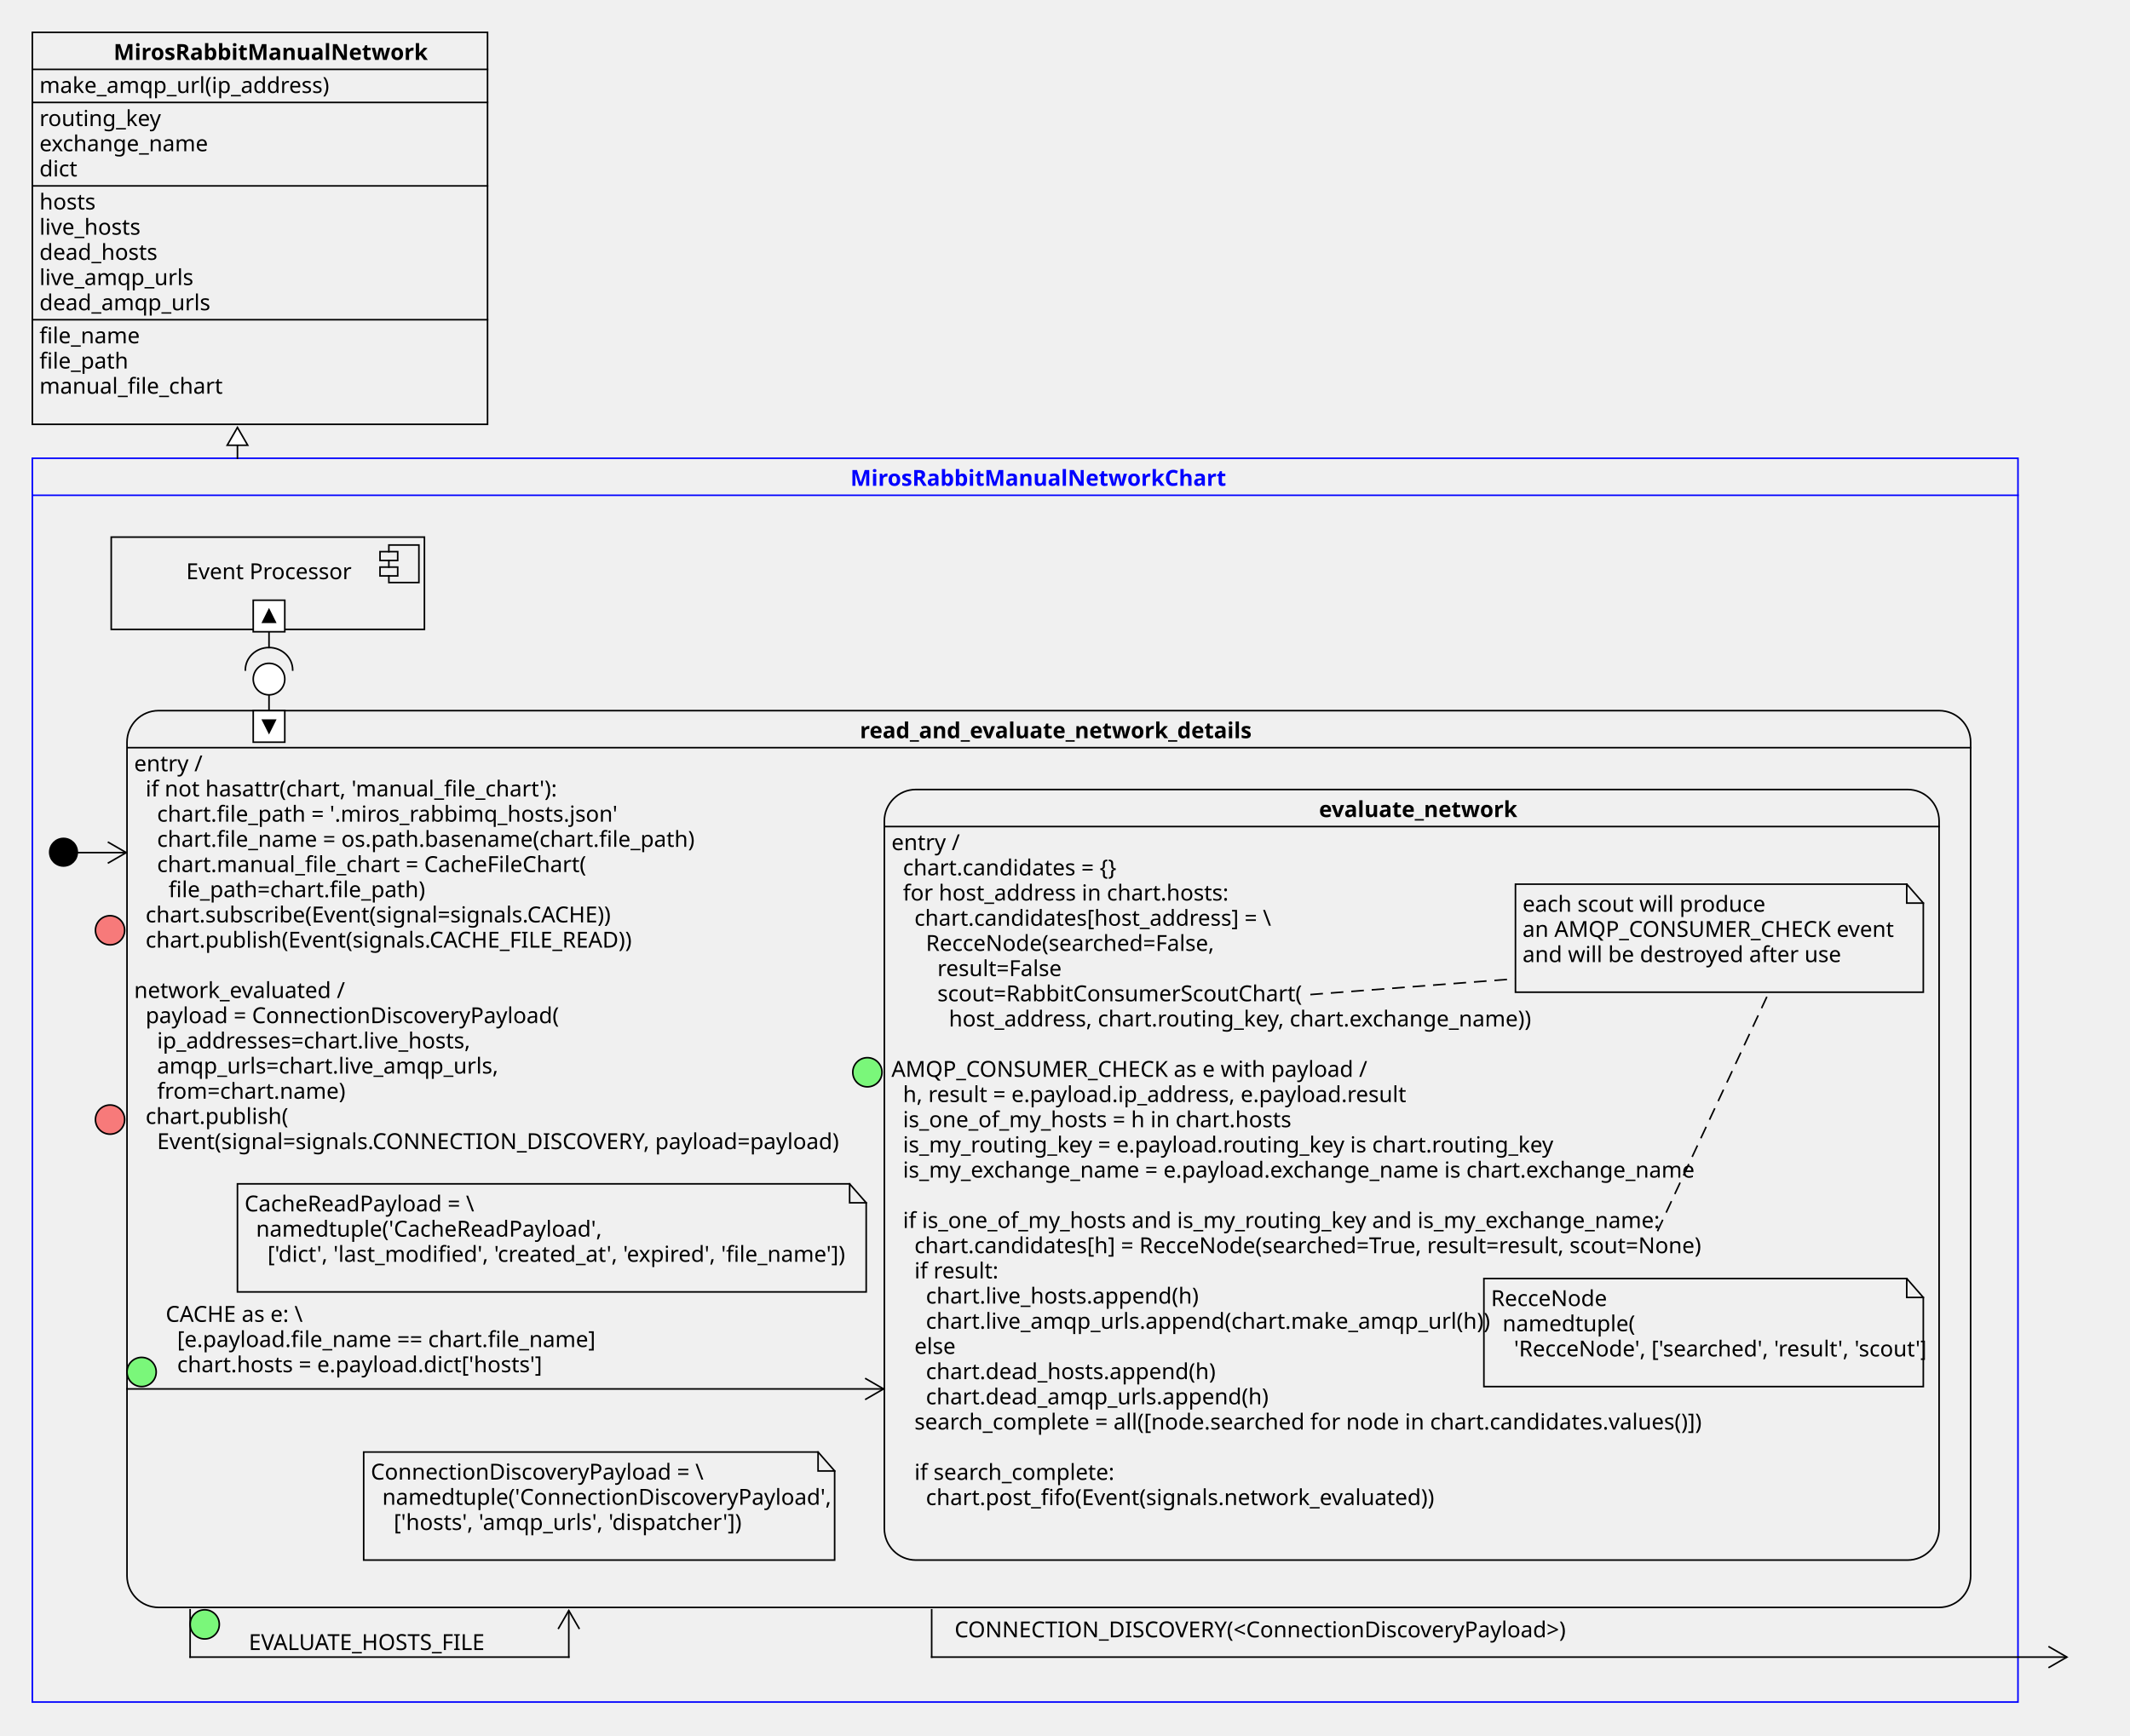
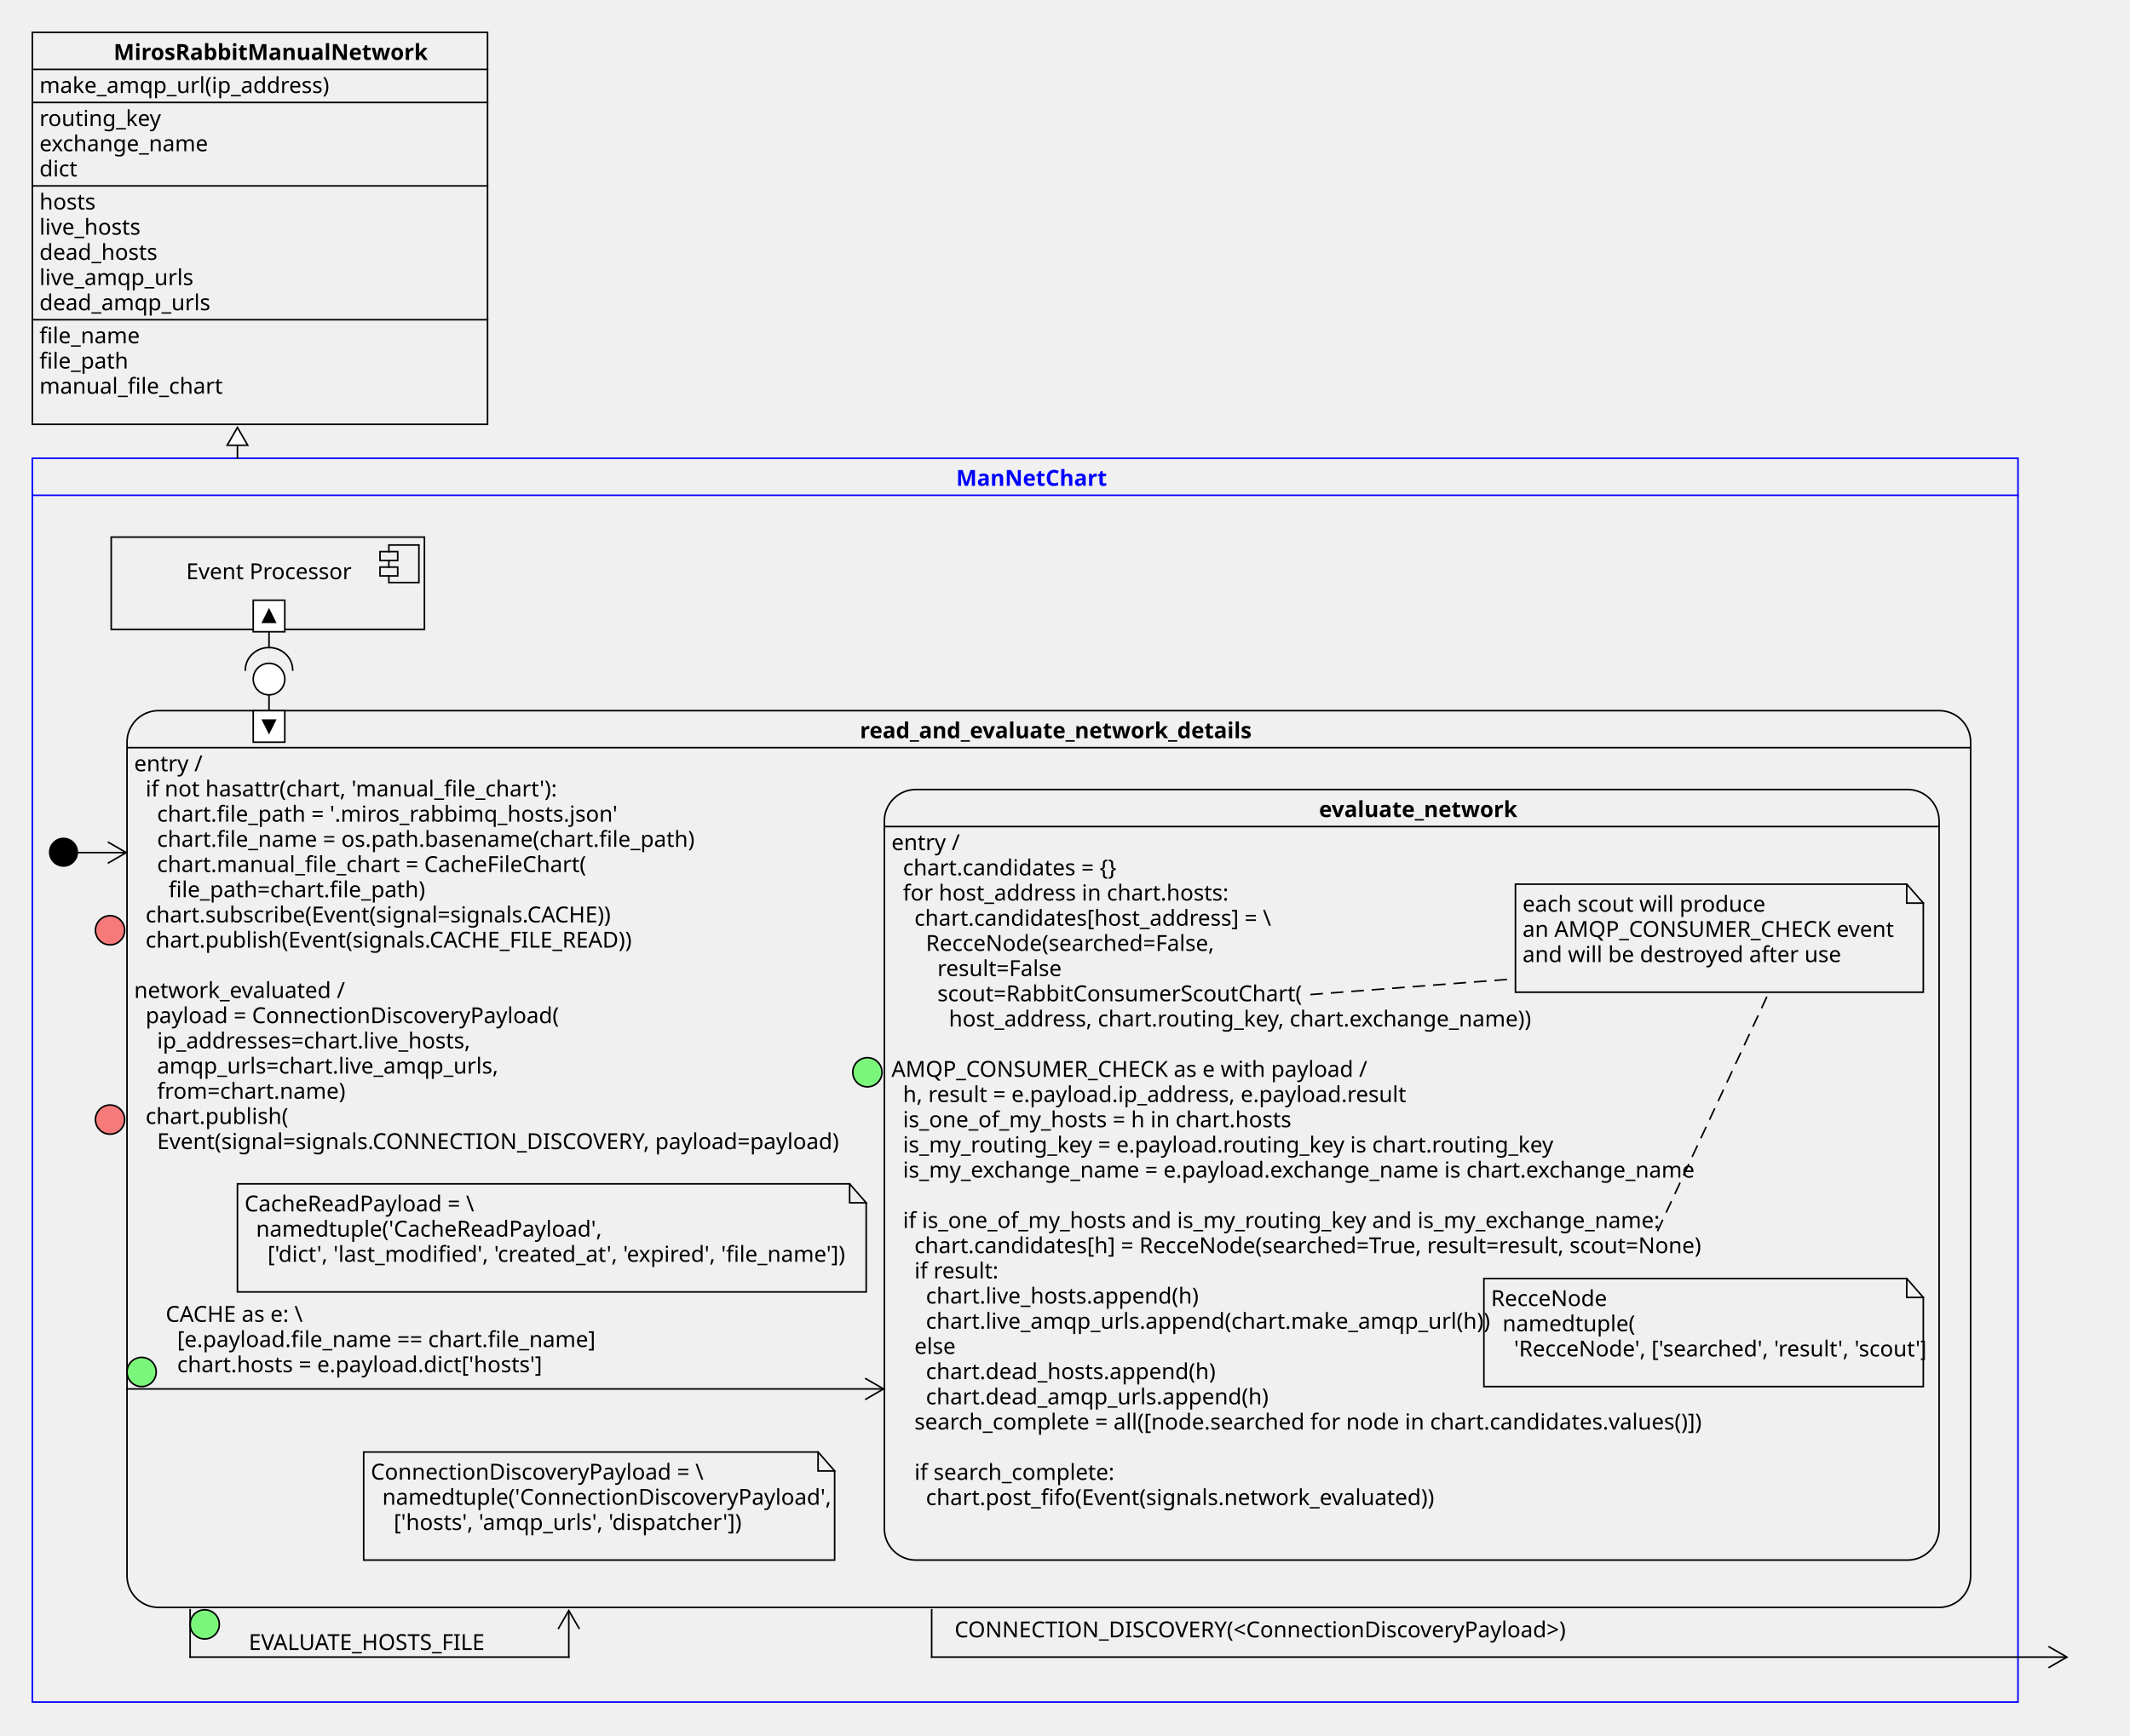
- <svg xmlns="http://www.w3.org/2000/svg" fill-opacity="1" color-rendering="auto" color-interpolation="auto" text-rendering="auto" stroke="black" stroke-linecap="square" width="1350" stroke-miterlimit="10" shape-rendering="auto" stroke-opacity="1" fill="black" stroke-dasharray="none" font-weight="normal" stroke-width="1" viewBox="170 40 1350 1100" height="1100" font-family="'Dialog'" font-style="normal" stroke-linejoin="miter" font-size="12px" stroke-dashoffset="0" image-rendering="auto">
+ <svg xmlns="http://www.w3.org/2000/svg" fill-opacity="1" color-rendering="auto" color-interpolation="auto" text-rendering="auto" stroke="black" stroke-linecap="square" width="1350" stroke-miterlimit="10" shape-rendering="auto" stroke-opacity="1" fill="black" stroke-dasharray="none" font-weight="normal" stroke-width="1" viewBox="60 40 1350 1100" height="1100" font-family="'Dialog'" font-style="normal" stroke-linejoin="miter" font-size="12px" stroke-dashoffset="0" image-rendering="auto">
  <defs id="genericDefs" />
  <g>
    <defs id="defs1">
      <clipPath clipPathUnits="userSpaceOnUse" id="clipPath1">
        <path d="M0 0 L2147483647 0 L2147483647 2147483647 L0 2147483647 L0 0 Z" />
      </clipPath>
      <clipPath clipPathUnits="userSpaceOnUse" id="clipPath2">
        <path d="M0 0 L0 20 L20 20 L20 0 Z" />
      </clipPath>
      <clipPath clipPathUnits="userSpaceOnUse" id="clipPath3">
        <path d="M0 0 L0 70 L260 70 L260 0 Z" />
      </clipPath>
      <clipPath clipPathUnits="userSpaceOnUse" id="clipPath4">
        <path d="M0 0 L0 70 L280 70 L280 0 Z" />
      </clipPath>
      <clipPath clipPathUnits="userSpaceOnUse" id="clipPath5">
        <path d="M0 0 L0 790 L1260 790 L1260 0 Z" />
      </clipPath>
      <clipPath clipPathUnits="userSpaceOnUse" id="clipPath6">
        <path d="M0 0 L0 30 L440 30 L440 0 Z" />
      </clipPath>
      <clipPath clipPathUnits="userSpaceOnUse" id="clipPath7">
        <path d="M0 0 L0 490 L670 490 L670 0 Z" />
      </clipPath>
      <clipPath clipPathUnits="userSpaceOnUse" id="clipPath8">
        <path d="M0 0 L0 80 L410 80 L410 0 Z" />
      </clipPath>
      <clipPath clipPathUnits="userSpaceOnUse" id="clipPath9">
        <path d="M0 0 L0 70 L400 70 L400 0 Z" />
      </clipPath>
      <clipPath clipPathUnits="userSpaceOnUse" id="clipPath10">
        <path d="M0 0 L0 70 L300 70 L300 0 Z" />
      </clipPath>
      <clipPath clipPathUnits="userSpaceOnUse" id="clipPath11">
        <path d="M0 0 L0 60 L200 60 L200 0 Z" />
      </clipPath>
      <clipPath clipPathUnits="userSpaceOnUse" id="clipPath12">
        <path d="M0 0 L0 570 L1170 570 L1170 0 Z" />
      </clipPath>
      <clipPath clipPathUnits="userSpaceOnUse" id="clipPath13">
        <path d="M0 0 L0 250 L290 250 L290 0 Z" />
      </clipPath>
      <clipPath clipPathUnits="userSpaceOnUse" id="clipPath14">
        <path d="M0 0 L0 30 L70 30 L70 0 Z" />
      </clipPath>
      <clipPath clipPathUnits="userSpaceOnUse" id="clipPath15">
        <path d="M0 0 L0 60 L270 60 L270 0 Z" />
      </clipPath>
      <clipPath clipPathUnits="userSpaceOnUse" id="clipPath16">
        <path d="M0 0 L0 180 L100 180 L100 0 Z" />
      </clipPath>
      <clipPath clipPathUnits="userSpaceOnUse" id="clipPath17">
        <path d="M0 0 L0 40 L160 40 L160 0 Z" />
      </clipPath>
      <clipPath clipPathUnits="userSpaceOnUse" id="clipPath18">
        <path d="M0 0 L0 50 L30 50 L30 0 Z" />
      </clipPath>
      <clipPath clipPathUnits="userSpaceOnUse" id="clipPath19">
        <path d="M0 0 L0 60 L750 60 L750 0 Z" />
      </clipPath>
      <clipPath clipPathUnits="userSpaceOnUse" id="clipPath20">
        <path d="M0 0 L0 40 L510 40 L510 0 Z" />
      </clipPath>
      <clipPath clipPathUnits="userSpaceOnUse" id="clipPath21">
        <path d="M0 0 L0 60 L50 60 L50 0 Z" />
      </clipPath>
      <clipPath clipPathUnits="userSpaceOnUse" id="clipPath22">
        <path d="M0 0 L0 60 L30 60 L30 0 Z" />
      </clipPath>
    </defs>
-     <g transform="translate(200,570)">
+     <g transform="translate(90,570)">
      <circle r="8.75" clip-path="url(#clipPath2)" cx="10.25" cy="10.25" stroke="none" />
      <circle fill="none" r="8.75" clip-path="url(#clipPath2)" cx="10.25" cy="10.25" />
    </g>
-     <g fill="rgb(0,255,0)" fill-opacity="0.49" transform="translate(290,1060)" stroke-opacity="0.49" stroke="rgb(0,255,0)">
-       <circle r="9.25" clip-path="url(#clipPath2)" cx="9.75" cy="9.75" stroke="none" />
-     </g>
-     <g transform="translate(290,1060)">
-       <circle fill="none" r="9.25" clip-path="url(#clipPath2)" cx="9.75" cy="9.75" />
-     </g>
-     <g fill="rgb(255,255,255)" fill-opacity="0" transform="translate(1130,600)" stroke-opacity="0" stroke="rgb(255,255,255)">
+     <g fill="rgb(0,255,0)" fill-opacity="0.49" transform="translate(180,1060)" stroke-opacity="0.49" stroke="rgb(0,255,0)">
+       <circle r="9.25" clip-path="url(#clipPath2)" cx="9.75" cy="9.75" stroke="none" />
+     </g>
+     <g transform="translate(180,1060)">
+       <circle fill="none" r="9.25" clip-path="url(#clipPath2)" cx="9.75" cy="9.75" />
+     </g>
+     <g fill="rgb(255,255,255)" fill-opacity="0" transform="translate(1020,600)" stroke-opacity="0" stroke="rgb(255,255,255)">
      <path d="M0.5 0.5 L248.5 0.5 L259 12.5 L259 69 L0.5 69 Z" stroke="none" clip-path="url(#clipPath3)" />
    </g>
-     <g transform="translate(1130,600)">
+     <g transform="translate(1020,600)">
      <path fill="none" d="M0.5 0.5 L248.5 0.5 L259 12.5 L259 69 L0.5 69 Z" clip-path="url(#clipPath3)" />
      <path fill="none" d="M248.5 0.5 L248.5 12.5 L259 12.5" clip-path="url(#clipPath3)" />
      <text x="5" font-size="14px" y="17.969" clip-path="url(#clipPath3)" font-family="sans-serif" stroke="none" xml:space="preserve">each scout will produce</text>
      <text x="5" font-size="14px" y="33.938" clip-path="url(#clipPath3)" font-family="sans-serif" stroke="none" xml:space="preserve">an AMQP_CONSUMER_CHECK event</text>
      <text x="5" font-size="14px" y="49.906" clip-path="url(#clipPath3)" font-family="sans-serif" stroke="none" xml:space="preserve">and will be destroyed after use</text>
    </g>
-     <g fill="rgb(0,255,0)" fill-opacity="0.49" transform="translate(710,710)" stroke-opacity="0.49" stroke="rgb(0,255,0)">
-       <circle r="9.25" clip-path="url(#clipPath2)" cx="9.75" cy="9.75" stroke="none" />
-     </g>
-     <g transform="translate(710,710)">
-       <circle fill="none" r="9.25" clip-path="url(#clipPath2)" cx="9.75" cy="9.75" />
-     </g>
-     <g fill="rgb(255,255,255)" fill-opacity="0" transform="translate(1110,850)" stroke-opacity="0" stroke="rgb(255,255,255)">
+     <g fill="rgb(0,255,0)" fill-opacity="0.49" transform="translate(600,710)" stroke-opacity="0.49" stroke="rgb(0,255,0)">
+       <circle r="9.25" clip-path="url(#clipPath2)" cx="9.75" cy="9.75" stroke="none" />
+     </g>
+     <g transform="translate(600,710)">
+       <circle fill="none" r="9.25" clip-path="url(#clipPath2)" cx="9.75" cy="9.75" />
+     </g>
+     <g fill="rgb(255,255,255)" fill-opacity="0" transform="translate(1000,850)" stroke-opacity="0" stroke="rgb(255,255,255)">
      <path d="M0.5 0.5 L268.5 0.5 L279 12.5 L279 69 L0.5 69 Z" stroke="none" clip-path="url(#clipPath4)" />
    </g>
-     <g transform="translate(1110,850)">
+     <g transform="translate(1000,850)">
      <path fill="none" d="M0.5 0.5 L268.5 0.5 L279 12.5 L279 69 L0.5 69 Z" clip-path="url(#clipPath4)" />
      <path fill="none" d="M268.5 0.5 L268.5 12.5 L279 12.5" clip-path="url(#clipPath4)" />
      <text x="5" font-size="14px" y="17.969" clip-path="url(#clipPath4)" font-family="sans-serif" stroke="none" xml:space="preserve">RecceNode</text>
      <text x="5" font-size="14px" y="33.938" clip-path="url(#clipPath4)" font-family="sans-serif" stroke="none" xml:space="preserve">  namedtuple(</text>
      <text x="5" font-size="14px" y="49.906" clip-path="url(#clipPath4)" font-family="sans-serif" stroke="none" xml:space="preserve">    'RecceNode', ['searched', 'result', 'scout'])</text>
    </g>
-     <g fill="rgb(255,0,0)" fill-opacity="0.49" transform="translate(230,620)" stroke-opacity="0.49" stroke="rgb(255,0,0)">
-       <circle r="9.25" clip-path="url(#clipPath2)" cx="9.75" cy="9.75" stroke="none" />
-     </g>
-     <g transform="translate(230,620)">
-       <circle fill="none" r="9.25" clip-path="url(#clipPath2)" cx="9.75" cy="9.75" />
-     </g>
-     <g fill="rgb(255,255,255)" fill-opacity="0" transform="translate(190,330)" stroke-opacity="0" stroke="rgb(255,255,255)">
+     <g fill="rgb(255,0,0)" fill-opacity="0.49" transform="translate(120,620)" stroke-opacity="0.49" stroke="rgb(255,0,0)">
+       <circle r="9.25" clip-path="url(#clipPath2)" cx="9.75" cy="9.75" stroke="none" />
+     </g>
+     <g transform="translate(120,620)">
+       <circle fill="none" r="9.25" clip-path="url(#clipPath2)" cx="9.75" cy="9.75" />
+     </g>
+     <g fill="rgb(255,255,255)" fill-opacity="0" transform="translate(80,330)" stroke-opacity="0" stroke="rgb(255,255,255)">
      <rect x="0.5" width="1258.5" height="788.5" y="0.5" clip-path="url(#clipPath5)" stroke="none" />
    </g>
-     <g fill="blue" transform="translate(190,330)" stroke="blue">
+     <g fill="blue" transform="translate(80,330)" stroke="blue">
      <rect fill="none" x="0.5" width="1258.5" height="788.5" y="0.5" clip-path="url(#clipPath5)" />
-       <text x="519" font-size="14px" y="17.969" clip-path="url(#clipPath5)" font-family="sans-serif" stroke="none" font-weight="bold" xml:space="preserve">MirosRabbitManualNetworkChart</text>
+       <text x="586" font-size="14px" y="17.969" clip-path="url(#clipPath5)" font-family="sans-serif" stroke="none" font-weight="bold" xml:space="preserve">ManNetChart</text>
      <path fill="none" d="M1 23.969 L1259 23.969" clip-path="url(#clipPath5)" />
    </g>
-     <g font-family="sans-serif" font-size="14px" transform="translate(770,1060)">
+     <g font-family="sans-serif" font-size="14px" transform="translate(660,1060)">
      <text x="5" xml:space="preserve" y="17.969" clip-path="url(#clipPath6)" stroke="none">CONNECTION_DISCOVERY(&lt;ConnectionDiscoveryPayload&gt;)</text>
    </g>
-     <g fill="rgb(255,0,0)" fill-opacity="0.49" transform="translate(230,740)" stroke-opacity="0.49" stroke="rgb(255,0,0)">
-       <circle r="9.25" clip-path="url(#clipPath2)" cx="9.75" cy="9.75" stroke="none" />
-     </g>
-     <g transform="translate(230,740)">
-       <circle fill="none" r="9.25" clip-path="url(#clipPath2)" cx="9.75" cy="9.75" />
-     </g>
-     <g fill="rgb(255,255,255)" fill-opacity="0" transform="translate(730,540)" stroke-opacity="0" stroke="rgb(255,255,255)">
+     <g fill="rgb(255,0,0)" fill-opacity="0.49" transform="translate(120,740)" stroke-opacity="0.49" stroke="rgb(255,0,0)">
+       <circle r="9.25" clip-path="url(#clipPath2)" cx="9.75" cy="9.75" stroke="none" />
+     </g>
+     <g transform="translate(120,740)">
+       <circle fill="none" r="9.25" clip-path="url(#clipPath2)" cx="9.75" cy="9.75" />
+     </g>
+     <g fill="rgb(255,255,255)" fill-opacity="0" transform="translate(620,540)" stroke-opacity="0" stroke="rgb(255,255,255)">
      <rect x="0.5" y="0.5" clip-path="url(#clipPath7)" width="668.5" rx="20" ry="20" height="488.5" stroke="none" />
    </g>
-     <g transform="translate(730,540)">
+     <g transform="translate(620,540)">
      <rect x="0.5" y="0.5" clip-path="url(#clipPath7)" fill="none" width="668.5" rx="20" ry="20" height="488.5" />
      <text x="276" font-size="14px" y="17.969" clip-path="url(#clipPath7)" font-family="sans-serif" stroke="none" font-weight="bold" xml:space="preserve">evaluate_network</text>
      <path fill="none" d="M1 23.969 L669 23.969" clip-path="url(#clipPath7)" />
      <text x="5" font-size="14px" y="38.938" clip-path="url(#clipPath7)" font-family="sans-serif" stroke="none" xml:space="preserve">entry /</text>
      <text x="5" font-size="14px" y="54.906" clip-path="url(#clipPath7)" font-family="sans-serif" stroke="none" xml:space="preserve">  chart.candidates = {}</text>
      <text x="5" font-size="14px" y="70.875" clip-path="url(#clipPath7)" font-family="sans-serif" stroke="none" xml:space="preserve">  for host_address in chart.hosts:</text>
      <text x="5" font-size="14px" y="86.844" clip-path="url(#clipPath7)" font-family="sans-serif" stroke="none" xml:space="preserve">    chart.candidates[host_address] = \</text>
      <text x="5" font-size="14px" y="102.812" clip-path="url(#clipPath7)" font-family="sans-serif" stroke="none" xml:space="preserve">      RecceNode(searched=False, </text>
      <text x="5" font-size="14px" y="118.781" clip-path="url(#clipPath7)" font-family="sans-serif" stroke="none" xml:space="preserve">        result=False</text>
      <text x="5" font-size="14px" y="134.75" clip-path="url(#clipPath7)" font-family="sans-serif" stroke="none" xml:space="preserve">        scout=RabbitConsumerScoutChart(</text>
      <text x="5" font-size="14px" y="150.719" clip-path="url(#clipPath7)" font-family="sans-serif" stroke="none" xml:space="preserve">          host_address, chart.routing_key, chart.exchange_name))</text>
      <text x="5" font-size="14px" y="182.656" clip-path="url(#clipPath7)" font-family="sans-serif" stroke="none" xml:space="preserve">AMQP_CONSUMER_CHECK as e with payload /</text>
      <text x="5" font-size="14px" y="198.625" clip-path="url(#clipPath7)" font-family="sans-serif" stroke="none" xml:space="preserve">  h, result = e.payload.ip_address, e.payload.result</text>
      <text x="5" font-size="14px" y="214.594" clip-path="url(#clipPath7)" font-family="sans-serif" stroke="none" xml:space="preserve">  is_one_of_my_hosts = h in chart.hosts</text>
      <text x="5" font-size="14px" y="230.562" clip-path="url(#clipPath7)" font-family="sans-serif" stroke="none" xml:space="preserve">  is_my_routing_key = e.payload.routing_key is chart.routing_key</text>
      <text x="5" font-size="14px" y="246.531" clip-path="url(#clipPath7)" font-family="sans-serif" stroke="none" xml:space="preserve">  is_my_exchange_name = e.payload.exchange_name is chart.exchange_name</text>
      <text x="5" font-size="14px" y="278.469" clip-path="url(#clipPath7)" font-family="sans-serif" stroke="none" xml:space="preserve">  if is_one_of_my_hosts and is_my_routing_key and is_my_exchange_name:</text>
      <text x="5" font-size="14px" y="294.438" clip-path="url(#clipPath7)" font-family="sans-serif" stroke="none" xml:space="preserve">    chart.candidates[h] = RecceNode(searched=True, result=result, scout=None)</text>
      <text x="5" font-size="14px" y="310.406" clip-path="url(#clipPath7)" font-family="sans-serif" stroke="none" xml:space="preserve">    if result:</text>
      <text x="5" font-size="14px" y="326.375" clip-path="url(#clipPath7)" font-family="sans-serif" stroke="none" xml:space="preserve">      chart.live_hosts.append(h)</text>
      <text x="5" font-size="14px" y="342.344" clip-path="url(#clipPath7)" font-family="sans-serif" stroke="none" xml:space="preserve">      chart.live_amqp_urls.append(chart.make_amqp_url(h))</text>
      <text x="5" font-size="14px" y="358.312" clip-path="url(#clipPath7)" font-family="sans-serif" stroke="none" xml:space="preserve">    else</text>
      <text x="5" font-size="14px" y="374.281" clip-path="url(#clipPath7)" font-family="sans-serif" stroke="none" xml:space="preserve">      chart.dead_hosts.append(h)</text>
      <text x="5" font-size="14px" y="390.25" clip-path="url(#clipPath7)" font-family="sans-serif" stroke="none" xml:space="preserve">      chart.dead_amqp_urls.append(h)</text>
      <text x="5" font-size="14px" y="406.219" clip-path="url(#clipPath7)" font-family="sans-serif" stroke="none" xml:space="preserve">    search_complete = all([node.searched for node in chart.candidates.values()])</text>
      <text x="5" font-size="14px" y="438.156" clip-path="url(#clipPath7)" font-family="sans-serif" stroke="none" xml:space="preserve">    if search_complete:</text>
      <text x="5" font-size="14px" y="454.125" clip-path="url(#clipPath7)" font-family="sans-serif" stroke="none" xml:space="preserve">      chart.post_fifo(Event(signals.network_evaluated))</text>
      <text x="5" font-size="14px" y="470.094" clip-path="url(#clipPath7)" font-family="sans-serif" stroke="none" xml:space="preserve">               </text>
      <text x="5" font-size="14px" y="486.062" clip-path="url(#clipPath7)" font-family="sans-serif" stroke="none" xml:space="preserve">  </text>
      <text x="5" font-size="14px" y="502.031" clip-path="url(#clipPath7)" font-family="sans-serif" stroke="none" xml:space="preserve">  </text>
    </g>
-     <g font-family="sans-serif" font-size="14px" transform="translate(270,860)">
+     <g font-family="sans-serif" font-size="14px" transform="translate(160,860)">
      <text x="5" xml:space="preserve" y="17.969" clip-path="url(#clipPath8)" stroke="none">CACHE as e: \</text>
      <text x="5" xml:space="preserve" y="33.938" clip-path="url(#clipPath8)" stroke="none">  [e.payload.file_name == chart.file_name]</text>
      <text x="5" xml:space="preserve" y="49.906" clip-path="url(#clipPath8)" stroke="none">  chart.hosts = e.payload.dict['hosts']</text>
      <text x="5" xml:space="preserve" y="81.844" clip-path="url(#clipPath8)" stroke="none">    </text>
      <text x="5" xml:space="preserve" y="97.812" clip-path="url(#clipPath8)" stroke="none">  </text>
    </g>
-     <g fill="rgb(255,255,255)" fill-opacity="0" transform="translate(320,790)" stroke-opacity="0" stroke="rgb(255,255,255)">
+     <g fill="rgb(255,255,255)" fill-opacity="0" transform="translate(210,790)" stroke-opacity="0" stroke="rgb(255,255,255)">
      <path d="M0.5 0.5 L388.5 0.5 L399 12.5 L399 69 L0.5 69 Z" stroke="none" clip-path="url(#clipPath9)" />
    </g>
-     <g transform="translate(320,790)">
+     <g transform="translate(210,790)">
      <path fill="none" d="M0.5 0.5 L388.5 0.5 L399 12.5 L399 69 L0.5 69 Z" clip-path="url(#clipPath9)" />
      <path fill="none" d="M388.5 0.5 L388.5 12.5 L399 12.5" clip-path="url(#clipPath9)" />
      <text x="5" font-size="14px" y="17.969" clip-path="url(#clipPath9)" font-family="sans-serif" stroke="none" xml:space="preserve">CacheReadPayload = \</text>
      <text x="5" font-size="14px" y="33.938" clip-path="url(#clipPath9)" font-family="sans-serif" stroke="none" xml:space="preserve">  namedtuple('CacheReadPayload',</text>
      <text x="5" font-size="14px" y="49.906" clip-path="url(#clipPath9)" font-family="sans-serif" stroke="none" xml:space="preserve">    ['dict', 'last_modified', 'created_at', 'expired', 'file_name'])</text>
    </g>
-     <g fill="rgb(0,255,0)" fill-opacity="0.49" transform="translate(250,900)" stroke-opacity="0.49" stroke="rgb(0,255,0)">
-       <circle r="9.25" clip-path="url(#clipPath2)" cx="9.75" cy="9.75" stroke="none" />
-     </g>
-     <g transform="translate(250,900)">
-       <circle fill="none" r="9.25" clip-path="url(#clipPath2)" cx="9.75" cy="9.75" />
-     </g>
-     <g fill="rgb(255,255,255)" fill-opacity="0" transform="translate(400,960)" stroke-opacity="0" stroke="rgb(255,255,255)">
+     <g fill="rgb(0,255,0)" fill-opacity="0.49" transform="translate(140,900)" stroke-opacity="0.49" stroke="rgb(0,255,0)">
+       <circle r="9.25" clip-path="url(#clipPath2)" cx="9.75" cy="9.75" stroke="none" />
+     </g>
+     <g transform="translate(140,900)">
+       <circle fill="none" r="9.25" clip-path="url(#clipPath2)" cx="9.75" cy="9.75" />
+     </g>
+     <g fill="rgb(255,255,255)" fill-opacity="0" transform="translate(290,960)" stroke-opacity="0" stroke="rgb(255,255,255)">
      <path d="M0.5 0.5 L288.5 0.5 L299 12.5 L299 69 L0.5 69 Z" stroke="none" clip-path="url(#clipPath10)" />
    </g>
-     <g transform="translate(400,960)">
+     <g transform="translate(290,960)">
      <path fill="none" d="M0.5 0.5 L288.5 0.5 L299 12.5 L299 69 L0.5 69 Z" clip-path="url(#clipPath10)" />
      <path fill="none" d="M288.5 0.5 L288.5 12.5 L299 12.5" clip-path="url(#clipPath10)" />
      <text x="5" font-size="14px" y="17.969" clip-path="url(#clipPath10)" font-family="sans-serif" stroke="none" xml:space="preserve">ConnectionDiscoveryPayload = \</text>
      <text x="5" font-size="14px" y="33.938" clip-path="url(#clipPath10)" font-family="sans-serif" stroke="none" xml:space="preserve">  namedtuple('ConnectionDiscoveryPayload',</text>
      <text x="5" font-size="14px" y="49.906" clip-path="url(#clipPath10)" font-family="sans-serif" stroke="none" xml:space="preserve">    ['hosts', 'amqp_urls', 'dispatcher'])</text>
    </g>
-     <g fill="rgb(255,255,255)" fill-opacity="0" transform="translate(240,380)" stroke-opacity="0" stroke="rgb(255,255,255)">
+     <g fill="rgb(255,255,255)" fill-opacity="0" transform="translate(130,380)" stroke-opacity="0" stroke="rgb(255,255,255)">
      <rect x="170.86" width="11.2" height="5.6" y="9.7" clip-path="url(#clipPath11)" stroke="none" />
    </g>
-     <g transform="translate(240,380)">
+     <g transform="translate(130,380)">
      <rect fill="none" x="170.86" width="11.2" height="5.6" y="9.7" clip-path="url(#clipPath11)" />
    </g>
-     <g fill="rgb(255,255,255)" fill-opacity="0" transform="translate(240,380)" stroke-opacity="0" stroke="rgb(255,255,255)">
+     <g fill="rgb(255,255,255)" fill-opacity="0" transform="translate(130,380)" stroke-opacity="0" stroke="rgb(255,255,255)">
      <rect x="170.86" width="11.2" height="5.6" y="19.5" clip-path="url(#clipPath11)" stroke="none" />
    </g>
-     <g transform="translate(240,380)">
+     <g transform="translate(130,380)">
      <rect fill="none" x="170.86" width="11.2" height="5.6" y="19.5" clip-path="url(#clipPath11)" />
      <path fill="none" d="M176.46 15.3 L176.46 19.5" clip-path="url(#clipPath11)" />
      <path fill="none" d="M176.46 9.7 L176.46 5.5 L195.5 5.5 L195.5 29.3 L176.46 29.3 L176.46 25.1" clip-path="url(#clipPath11)" />
    </g>
-     <g fill="rgb(255,255,255)" fill-opacity="0" transform="translate(240,380)" stroke-opacity="0" stroke="rgb(255,255,255)">
+     <g fill="rgb(255,255,255)" fill-opacity="0" transform="translate(130,380)" stroke-opacity="0" stroke="rgb(255,255,255)">
      <rect x="0.5" width="198.5" height="58.5" y="0.5" clip-path="url(#clipPath11)" stroke="none" />
    </g>
-     <g transform="translate(240,380)">
+     <g transform="translate(130,380)">
      <rect fill="none" x="0.5" width="198.5" height="58.5" y="0.5" clip-path="url(#clipPath11)" />
      <text x="48" font-size="14px" y="27.169" clip-path="url(#clipPath11)" font-family="sans-serif" stroke="none" xml:space="preserve">Event Processor</text>
    </g>
-     <g fill="rgb(255,255,255)" fill-opacity="0" transform="translate(250,490)" stroke-opacity="0" stroke="rgb(255,255,255)">
+     <g fill="rgb(255,255,255)" fill-opacity="0" transform="translate(140,490)" stroke-opacity="0" stroke="rgb(255,255,255)">
      <rect x="0.5" y="0.5" clip-path="url(#clipPath12)" width="1168.5" rx="20" ry="20" height="568.5" stroke="none" />
    </g>
-     <g transform="translate(250,490)">
+     <g transform="translate(140,490)">
      <rect x="0.5" y="0.5" clip-path="url(#clipPath12)" fill="none" width="1168.5" rx="20" ry="20" height="568.5" />
      <text x="465" font-size="14px" y="17.969" clip-path="url(#clipPath12)" font-family="sans-serif" stroke="none" font-weight="bold" xml:space="preserve">read_and_evaluate_network_details</text>
      <path fill="none" d="M1 23.969 L1169 23.969" clip-path="url(#clipPath12)" />
      <text x="5" font-size="14px" y="38.938" clip-path="url(#clipPath12)" font-family="sans-serif" stroke="none" xml:space="preserve">entry /</text>
      <text x="5" font-size="14px" y="54.906" clip-path="url(#clipPath12)" font-family="sans-serif" stroke="none" xml:space="preserve">  if not hasattr(chart, 'manual_file_chart'):</text>
      <text x="5" font-size="14px" y="70.875" clip-path="url(#clipPath12)" font-family="sans-serif" stroke="none" xml:space="preserve">    chart.file_path = '.miros_rabbimq_hosts.json'</text>
      <text x="5" font-size="14px" y="86.844" clip-path="url(#clipPath12)" font-family="sans-serif" stroke="none" xml:space="preserve">    chart.file_name = os.path.basename(chart.file_path)</text>
      <text x="5" font-size="14px" y="102.812" clip-path="url(#clipPath12)" font-family="sans-serif" stroke="none" xml:space="preserve">    chart.manual_file_chart = CacheFileChart(</text>
      <text x="5" font-size="14px" y="118.781" clip-path="url(#clipPath12)" font-family="sans-serif" stroke="none" xml:space="preserve">      file_path=chart.file_path)</text>
      <text x="5" font-size="14px" y="134.75" clip-path="url(#clipPath12)" font-family="sans-serif" stroke="none" xml:space="preserve">  chart.subscribe(Event(signal=signals.CACHE))</text>
      <text x="5" font-size="14px" y="150.719" clip-path="url(#clipPath12)" font-family="sans-serif" stroke="none" xml:space="preserve">  chart.publish(Event(signals.CACHE_FILE_READ))</text>
      <text x="5" font-size="14px" y="182.656" clip-path="url(#clipPath12)" font-family="sans-serif" stroke="none" xml:space="preserve">network_evaluated /</text>
      <text x="5" font-size="14px" y="198.625" clip-path="url(#clipPath12)" font-family="sans-serif" stroke="none" xml:space="preserve">  payload = ConnectionDiscoveryPayload(</text>
      <text x="5" font-size="14px" y="214.594" clip-path="url(#clipPath12)" font-family="sans-serif" stroke="none" xml:space="preserve">    ip_addresses=chart.live_hosts,</text>
      <text x="5" font-size="14px" y="230.562" clip-path="url(#clipPath12)" font-family="sans-serif" stroke="none" xml:space="preserve">    amqp_urls=chart.live_amqp_urls,</text>
      <text x="5" font-size="14px" y="246.531" clip-path="url(#clipPath12)" font-family="sans-serif" stroke="none" xml:space="preserve">    from=chart.name)</text>
      <text x="5" font-size="14px" y="262.5" clip-path="url(#clipPath12)" font-family="sans-serif" stroke="none" xml:space="preserve">  chart.publish(</text>
      <text x="5" font-size="14px" y="278.469" clip-path="url(#clipPath12)" font-family="sans-serif" stroke="none" xml:space="preserve">    Event(signal=signals.CONNECTION_DISCOVERY, payload=payload)</text>
    </g>
-     <g fill="rgb(255,255,255)" fill-opacity="0" transform="translate(190,60)" stroke-opacity="0" stroke="rgb(255,255,255)">
+     <g fill="rgb(255,255,255)" fill-opacity="0" transform="translate(80,60)" stroke-opacity="0" stroke="rgb(255,255,255)">
      <rect x="0.5" width="288.5" height="248.5" y="0.5" clip-path="url(#clipPath13)" stroke="none" />
    </g>
-     <g transform="translate(190,60)">
+     <g transform="translate(80,60)">
      <rect fill="none" x="0.5" width="288.5" height="248.5" y="0.5" clip-path="url(#clipPath13)" />
      <text x="52" font-size="14px" y="17.969" clip-path="url(#clipPath13)" font-family="sans-serif" stroke="none" font-weight="bold" xml:space="preserve">MirosRabbitManualNetwork</text>
      <path fill="none" d="M1 23.969 L289 23.969" clip-path="url(#clipPath13)" />
      <text x="5" font-size="14px" y="38.938" clip-path="url(#clipPath13)" font-family="sans-serif" stroke="none" xml:space="preserve">make_amqp_url(ip_address)</text>
      <path fill="none" d="M1 44.938 L289 44.938" clip-path="url(#clipPath13)" />
      <text x="5" font-size="14px" y="59.906" clip-path="url(#clipPath13)" font-family="sans-serif" stroke="none" xml:space="preserve">routing_key</text>
      <text x="5" font-size="14px" y="75.875" clip-path="url(#clipPath13)" font-family="sans-serif" stroke="none" xml:space="preserve">exchange_name</text>
      <text x="5" font-size="14px" y="91.844" clip-path="url(#clipPath13)" font-family="sans-serif" stroke="none" xml:space="preserve">dict</text>
      <path fill="none" d="M1 97.844 L289 97.844" clip-path="url(#clipPath13)" />
      <text x="5" font-size="14px" y="112.812" clip-path="url(#clipPath13)" font-family="sans-serif" stroke="none" xml:space="preserve">hosts</text>
      <text x="5" font-size="14px" y="128.781" clip-path="url(#clipPath13)" font-family="sans-serif" stroke="none" xml:space="preserve">live_hosts</text>
      <text x="5" font-size="14px" y="144.75" clip-path="url(#clipPath13)" font-family="sans-serif" stroke="none" xml:space="preserve">dead_hosts</text>
      <text x="5" font-size="14px" y="160.719" clip-path="url(#clipPath13)" font-family="sans-serif" stroke="none" xml:space="preserve">live_amqp_urls</text>
      <text x="5" font-size="14px" y="176.688" clip-path="url(#clipPath13)" font-family="sans-serif" stroke="none" xml:space="preserve">dead_amqp_urls</text>
      <path fill="none" d="M1 182.688 L289 182.688" clip-path="url(#clipPath13)" />
      <text x="5" font-size="14px" y="197.656" clip-path="url(#clipPath13)" font-family="sans-serif" stroke="none" xml:space="preserve">file_name</text>
      <text x="5" font-size="14px" y="213.625" clip-path="url(#clipPath13)" font-family="sans-serif" stroke="none" xml:space="preserve">file_path</text>
      <text x="5" font-size="14px" y="229.594" clip-path="url(#clipPath13)" font-family="sans-serif" stroke="none" xml:space="preserve">manual_file_chart</text>
    </g>
-     <g transform="translate(200,570)">
+     <g transform="translate(90,570)">
      <path fill="none" d="M10.5 10.5 L49.5 10.5" clip-path="url(#clipPath14)" />
      <path fill="none" d="M38.742 17 L50 10.5 L38.742 4" clip-path="url(#clipPath14)" />
    </g>
-     <g transform="translate(280,1050)">
+     <g transform="translate(170,1050)">
      <path fill="none" d="M10.5 10.5 L10.5 40.5" clip-path="url(#clipPath15)" />
      <path fill="none" d="M10.5 40.5 L250.5 40.5" clip-path="url(#clipPath15)" />
      <path fill="none" d="M250.5 40.5 L250.5 11.5" clip-path="url(#clipPath15)" />
      <path fill="none" d="M257 22.258 L250.5 11 L244 22.258" clip-path="url(#clipPath15)" />
      <text x="47.675" font-size="14px" y="36" clip-path="url(#clipPath15)" font-family="sans-serif" stroke="none" xml:space="preserve">EVALUATE_HOSTS_FILE</text>
    </g>
-     <g stroke-dasharray="8,5" stroke-miterlimit="5" transform="translate(1210,660)" stroke-linecap="butt">
+     <g stroke-dasharray="8,5" stroke-miterlimit="5" transform="translate(1100,660)" stroke-linecap="butt">
      <path fill="none" d="M10.5 160.5 L80.5 10.5" clip-path="url(#clipPath16)" />
    </g>
-     <g stroke-dasharray="8,5" stroke-miterlimit="5" transform="translate(990,650)" stroke-linecap="butt">
+     <g stroke-dasharray="8,5" stroke-miterlimit="5" transform="translate(880,650)" stroke-linecap="butt">
      <path fill="none" d="M10.5 20.5 L140.5 10.5" clip-path="url(#clipPath17)" />
    </g>
-     <g transform="translate(310,300)">
+     <g transform="translate(200,300)">
      <path fill="none" d="M10.5 11.5 L10.5 30.5" clip-path="url(#clipPath18)" />
      <path fill="white" d="M4 22.258 L10.5 11 L17 22.258 Z" clip-path="url(#clipPath18)" stroke="none" />
      <path fill="none" d="M4 22.258 L10.5 11 L17 22.258 Z" clip-path="url(#clipPath18)" />
    </g>
-     <g transform="translate(750,1050)">
+     <g transform="translate(640,1050)">
      <path fill="none" d="M10.5 10.5 L10.5 40.5" clip-path="url(#clipPath19)" />
      <path fill="none" d="M10.5 40.5 L729.5 40.5" clip-path="url(#clipPath19)" />
      <path fill="none" d="M718.742 47 L730 40.5 L718.742 34" clip-path="url(#clipPath19)" />
    </g>
-     <g transform="translate(240,900)">
+     <g transform="translate(130,900)">
      <path fill="none" d="M10.5 20.5 L489.5 20.5" clip-path="url(#clipPath20)" />
      <path fill="none" d="M478.742 27 L490 20.5 L478.742 14" clip-path="url(#clipPath20)" />
    </g>
-     <g transform="translate(320,420)">
+     <g transform="translate(210,420)">
      <path fill="none" d="M20.5 11.5 L20.5 30.5" clip-path="url(#clipPath21)" />
      <rect x="10.5" y="0.5" clip-path="url(#clipPath21)" fill="white" width="20" height="20" stroke="none" />
      <rect fill="none" x="10.5" width="20" height="20" y="0.5" clip-path="url(#clipPath21)" />
      <path d="M20.5 6.5 L24.5 14.5 L16.5 14.5 Z" clip-path="url(#clipPath21)" stroke="none" />
      <path fill="none" d="M20.5 6.5 L24.5 14.5 L16.5 14.5 Z" clip-path="url(#clipPath21)" />
    </g>
-     <g fill="rgb(255,255,255)" fill-opacity="0" transform="translate(320,420)" stroke-opacity="0" stroke="rgb(255,255,255)">
+     <g fill="rgb(255,255,255)" fill-opacity="0" transform="translate(210,420)" stroke-opacity="0" stroke="rgb(255,255,255)">
      <path d="M35.5 44.75 A15 14.25 0 0 0 5.5 44.75" stroke="none" clip-path="url(#clipPath21)" />
    </g>
-     <g transform="translate(320,420)">
+     <g transform="translate(210,420)">
      <path fill="none" d="M35.5 44.75 A15 14.25 0 0 0 5.5 44.75" clip-path="url(#clipPath21)" />
    </g>
-     <g transform="translate(330,460)">
+     <g transform="translate(220,460)">
      <path fill="none" d="M10.5 11.5 L10.5 40.5" clip-path="url(#clipPath22)" />
      <circle fill="white" r="10" clip-path="url(#clipPath22)" cx="10.5" cy="10.5" stroke="none" />
      <circle fill="none" r="10" clip-path="url(#clipPath22)" cx="10.5" cy="10.5" />
      <rect x="0.5" y="30.5" clip-path="url(#clipPath22)" fill="white" width="20" height="20" stroke="none" />
      <rect fill="none" x="0.5" width="20" height="20" y="30.5" clip-path="url(#clipPath22)" />
      <path d="M6.5 36.5 L14.5 36.5 L10.5 44.5 Z" clip-path="url(#clipPath22)" stroke="none" />
      <path fill="none" d="M6.5 36.5 L14.5 36.5 L10.5 44.5 Z" clip-path="url(#clipPath22)" />
    </g>
  </g>
</svg>
